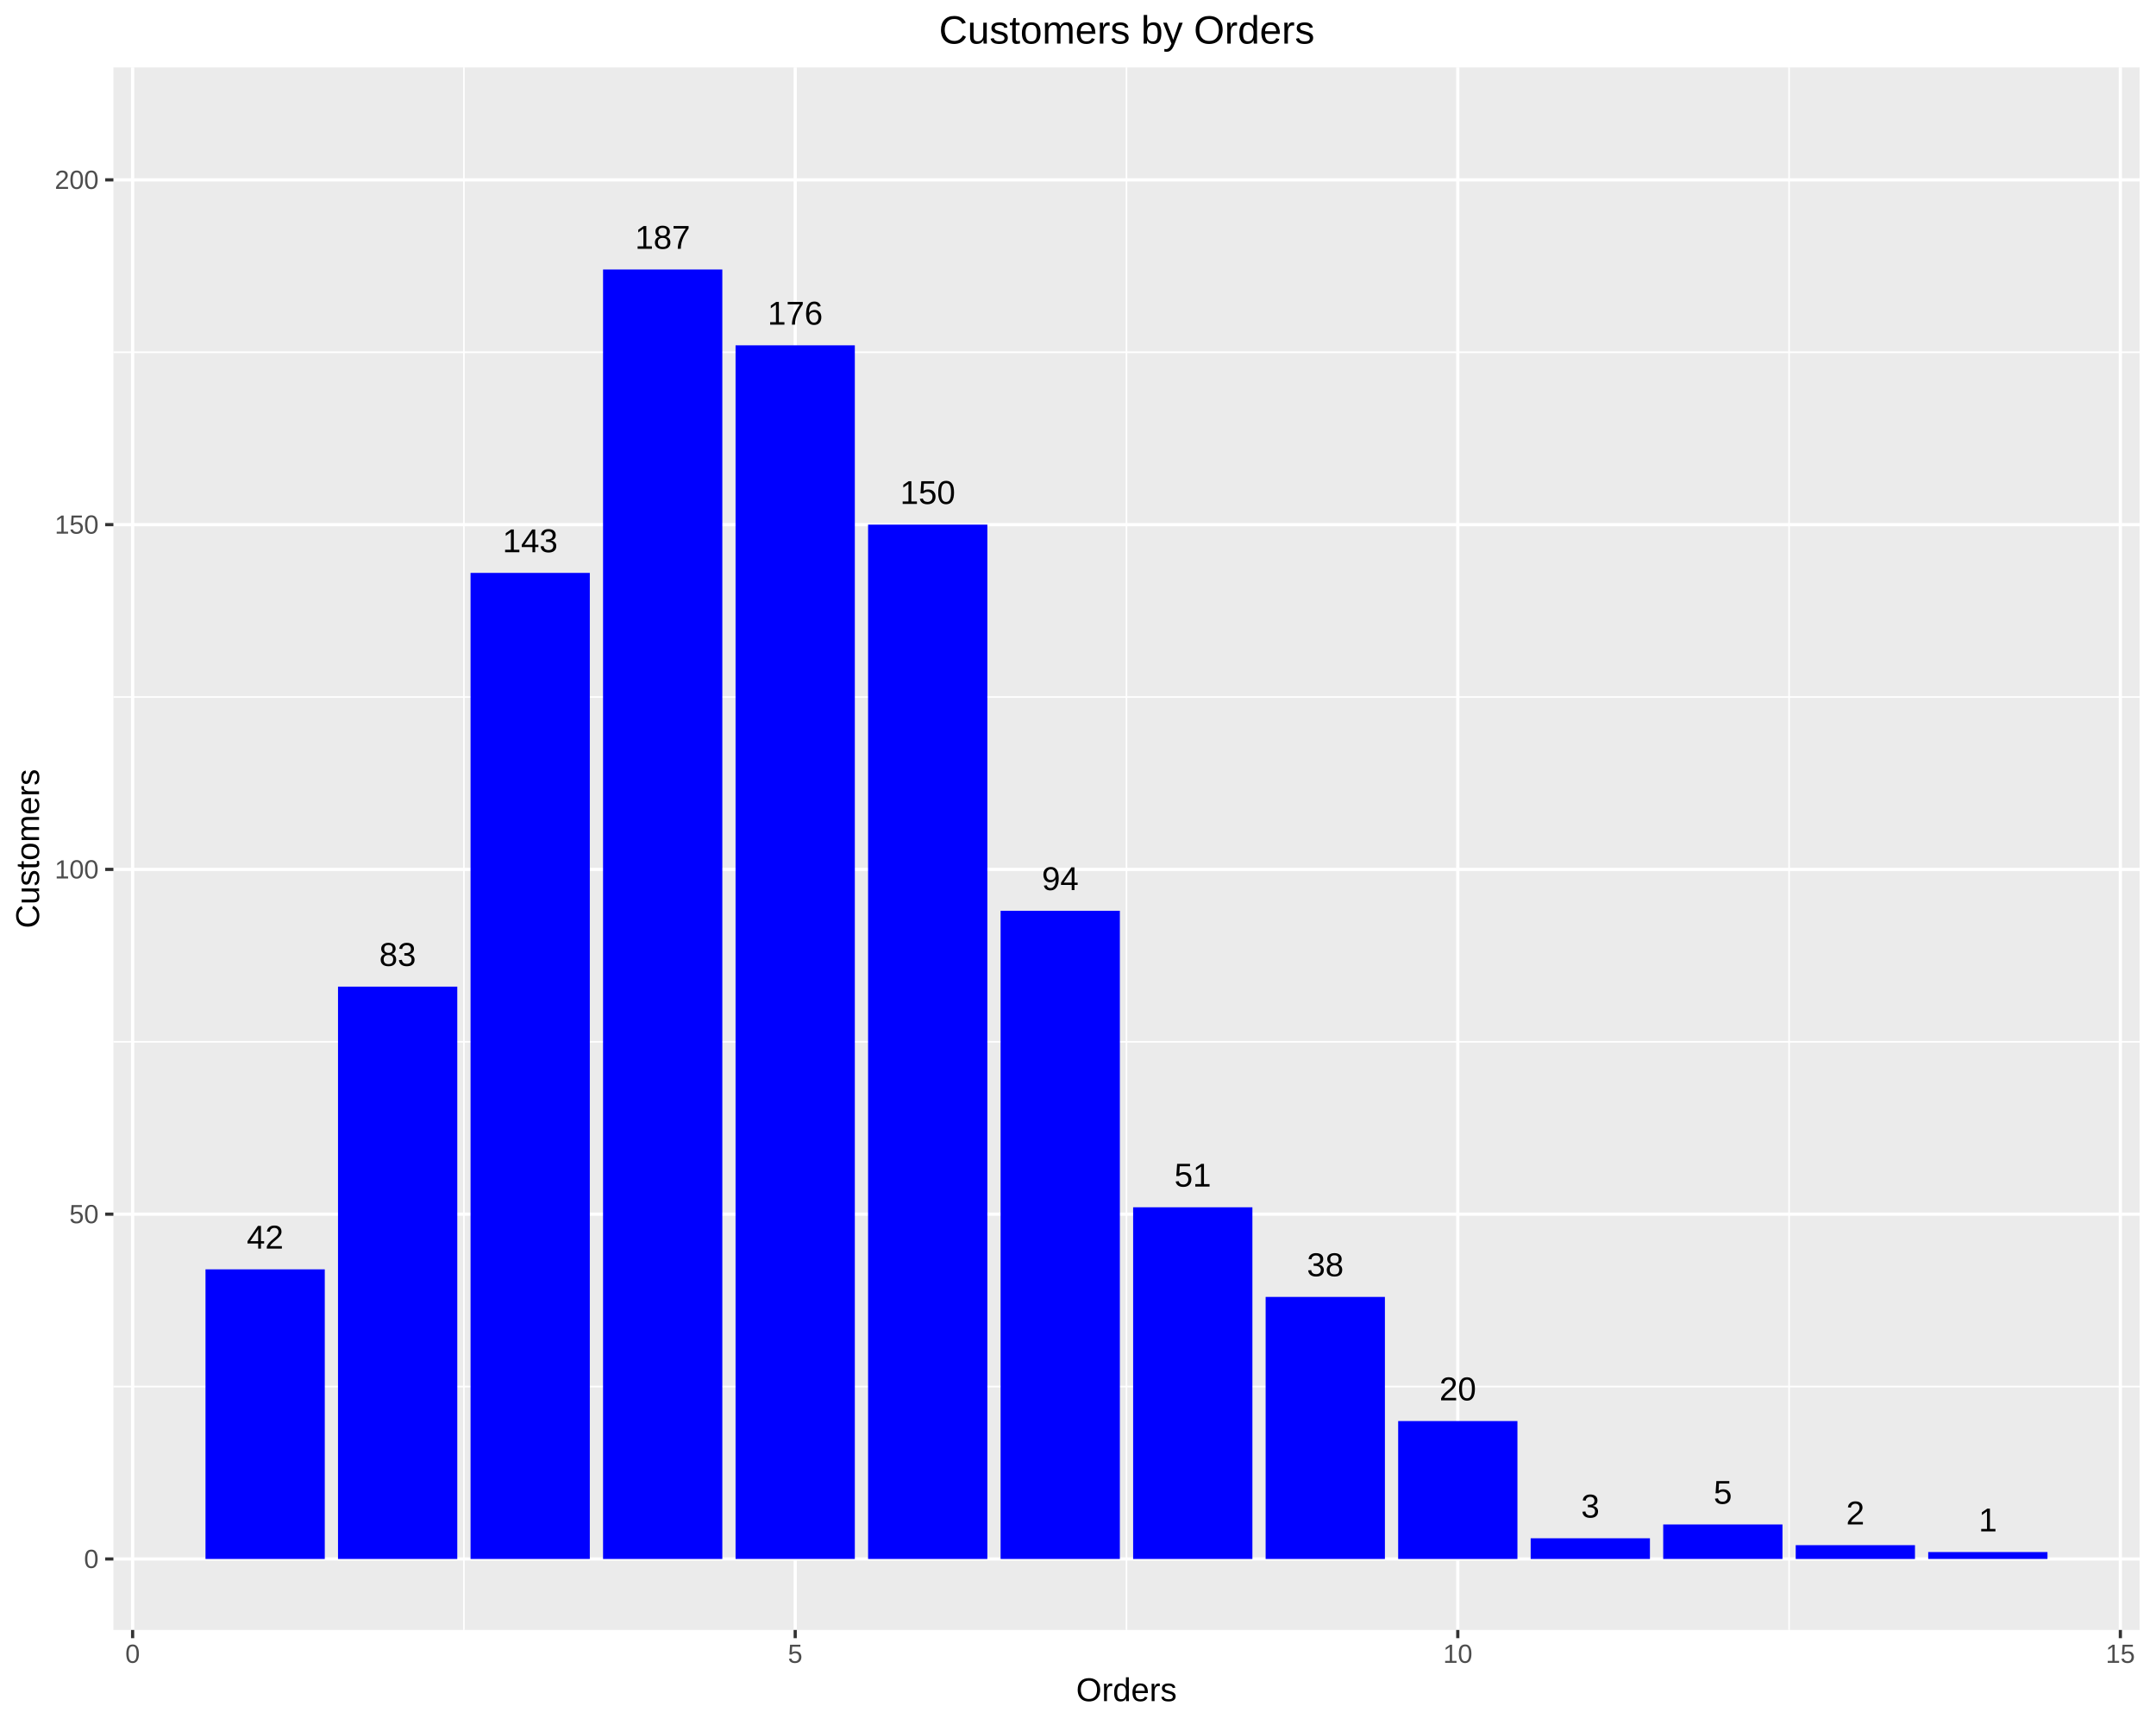
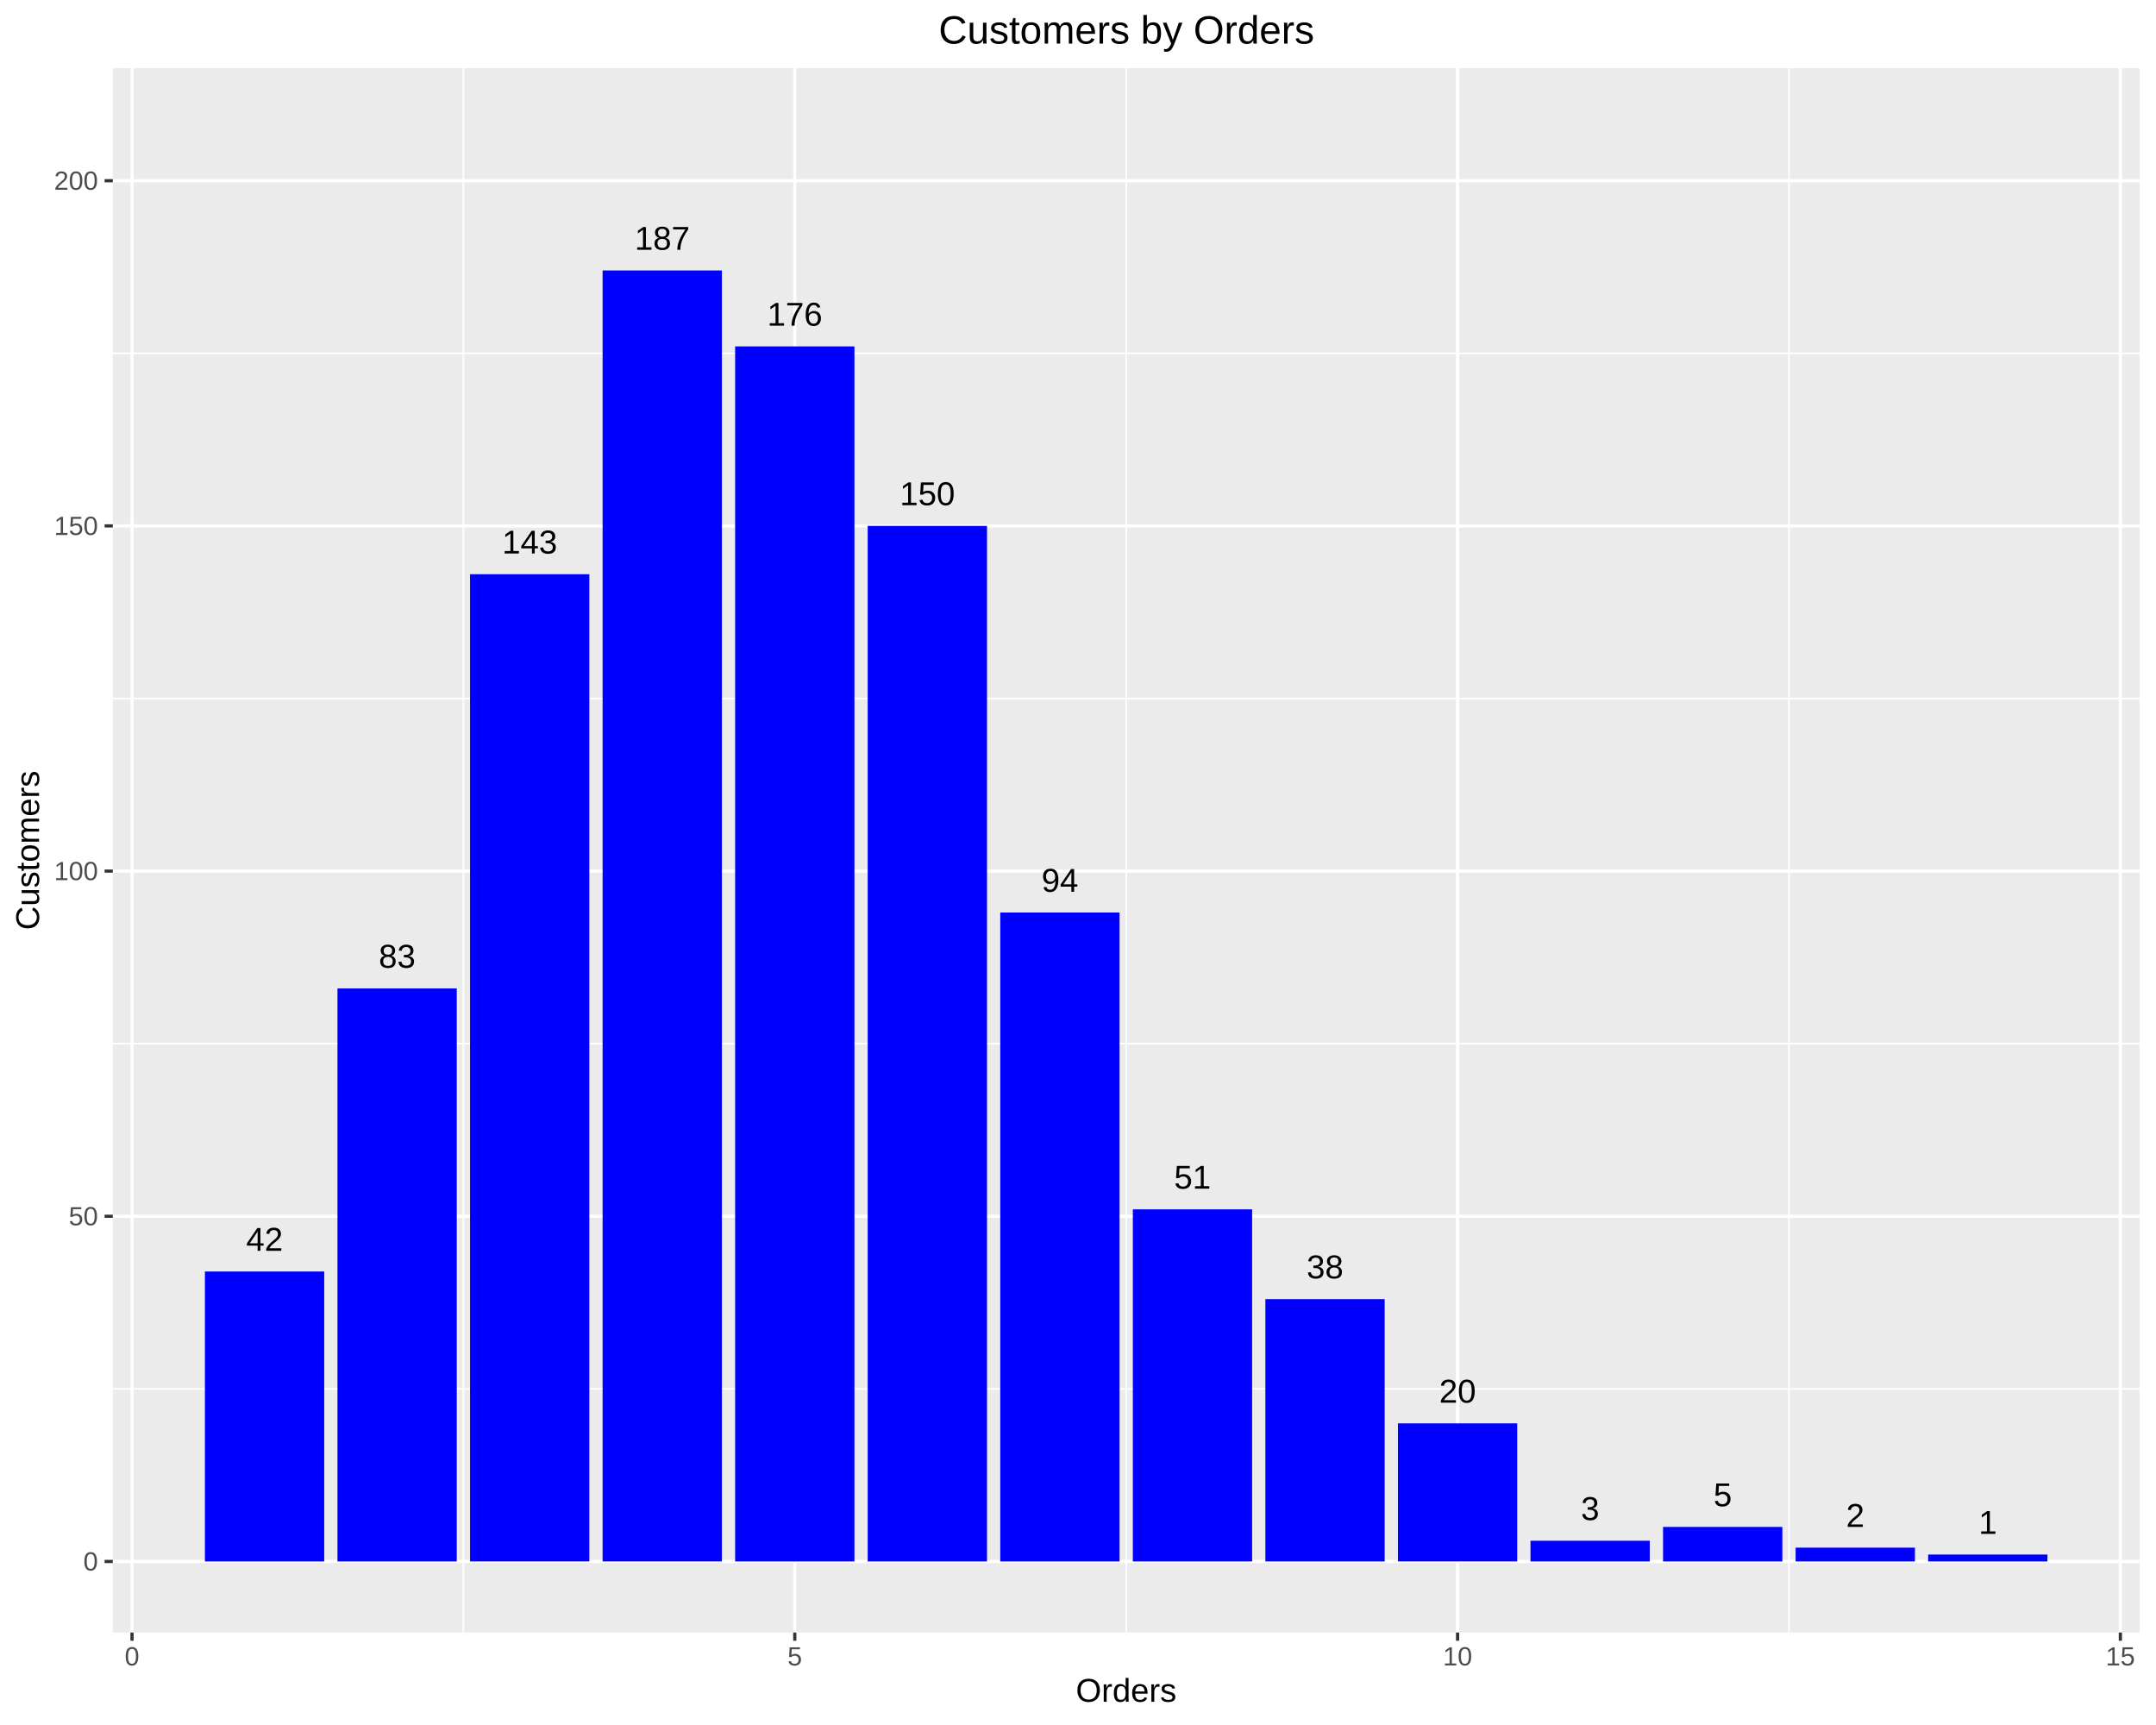
<svg xmlns="http://www.w3.org/2000/svg" viewBox="0 0 720.00 576.00">
  <defs>
    <style type="text/css">
    line, polyline, polygon, path, rect, circle {
      fill: none;
      stroke: #000000;
      stroke-linecap: round;
      stroke-linejoin: round;
      stroke-miterlimit: 10.00;
    }
  </style>
  </defs>
  <rect width="100%" height="100%" style="stroke: none; fill: #FFFFFF;" />
  <rect x="0.00" y="0.00" width="720.00" height="576.00" style="stroke-width: 1.07; stroke: #FFFFFF; fill: #FFFFFF;" />
  <defs>
-     <clipPath id="cpMzcuODd8NzE0LjUyfDU0NC4yN3wyMi41Mg==">
-       <rect x="37.87" y="22.52" width="676.65" height="521.75" />
+     <clipPath id="cpMzcuNjd8NzE0LjUyfDU0NS4xM3wyMi43Nw==">
+       <rect x="37.67" y="22.77" width="676.85" height="522.36" />
    </clipPath>
  </defs>
-   <rect x="37.87" y="22.52" width="676.65" height="521.75" style="stroke-width: 1.07; stroke: none; fill: #EBEBEB;" clip-path="url(#cpMzcuODd8NzE0LjUyfDU0NC4yN3wyMi41Mg==)" />
-   <polyline points="37.87,462.99 714.52,462.99 " style="stroke-width: 0.53; stroke: #FFFFFF; stroke-linecap: butt;" clip-path="url(#cpMzcuODd8NzE0LjUyfDU0NC4yN3wyMi41Mg==)" />
-   <polyline points="37.87,347.87 714.52,347.87 " style="stroke-width: 0.53; stroke: #FFFFFF; stroke-linecap: butt;" clip-path="url(#cpMzcuODd8NzE0LjUyfDU0NC4yN3wyMi41Mg==)" />
-   <polyline points="37.87,232.74 714.52,232.74 " style="stroke-width: 0.53; stroke: #FFFFFF; stroke-linecap: butt;" clip-path="url(#cpMzcuODd8NzE0LjUyfDU0NC4yN3wyMi41Mg==)" />
-   <polyline points="37.87,117.62 714.52,117.62 " style="stroke-width: 0.53; stroke: #FFFFFF; stroke-linecap: butt;" clip-path="url(#cpMzcuODd8NzE0LjUyfDU0NC4yN3wyMi41Mg==)" />
-   <polyline points="154.92,544.27 154.92,22.52 " style="stroke-width: 0.53; stroke: #FFFFFF; stroke-linecap: butt;" clip-path="url(#cpMzcuODd8NzE0LjUyfDU0NC4yN3wyMi41Mg==)" />
-   <polyline points="376.19,544.27 376.19,22.52 " style="stroke-width: 0.53; stroke: #FFFFFF; stroke-linecap: butt;" clip-path="url(#cpMzcuODd8NzE0LjUyfDU0NC4yN3wyMi41Mg==)" />
-   <polyline points="597.47,544.27 597.47,22.52 " style="stroke-width: 0.53; stroke: #FFFFFF; stroke-linecap: butt;" clip-path="url(#cpMzcuODd8NzE0LjUyfDU0NC4yN3wyMi41Mg==)" />
-   <polyline points="37.87,520.56 714.52,520.56 " style="stroke-width: 1.07; stroke: #FFFFFF; stroke-linecap: butt;" clip-path="url(#cpMzcuODd8NzE0LjUyfDU0NC4yN3wyMi41Mg==)" />
-   <polyline points="37.87,405.43 714.52,405.43 " style="stroke-width: 1.07; stroke: #FFFFFF; stroke-linecap: butt;" clip-path="url(#cpMzcuODd8NzE0LjUyfDU0NC4yN3wyMi41Mg==)" />
-   <polyline points="37.87,290.30 714.52,290.30 " style="stroke-width: 1.07; stroke: #FFFFFF; stroke-linecap: butt;" clip-path="url(#cpMzcuODd8NzE0LjUyfDU0NC4yN3wyMi41Mg==)" />
-   <polyline points="37.87,175.18 714.52,175.18 " style="stroke-width: 1.07; stroke: #FFFFFF; stroke-linecap: butt;" clip-path="url(#cpMzcuODd8NzE0LjUyfDU0NC4yN3wyMi41Mg==)" />
-   <polyline points="37.87,60.05 714.52,60.05 " style="stroke-width: 1.07; stroke: #FFFFFF; stroke-linecap: butt;" clip-path="url(#cpMzcuODd8NzE0LjUyfDU0NC4yN3wyMi41Mg==)" />
-   <polyline points="44.29,544.27 44.29,22.52 " style="stroke-width: 1.07; stroke: #FFFFFF; stroke-linecap: butt;" clip-path="url(#cpMzcuODd8NzE0LjUyfDU0NC4yN3wyMi41Mg==)" />
-   <polyline points="265.56,544.27 265.56,22.52 " style="stroke-width: 1.07; stroke: #FFFFFF; stroke-linecap: butt;" clip-path="url(#cpMzcuODd8NzE0LjUyfDU0NC4yN3wyMi41Mg==)" />
-   <polyline points="486.83,544.27 486.83,22.52 " style="stroke-width: 1.07; stroke: #FFFFFF; stroke-linecap: butt;" clip-path="url(#cpMzcuODd8NzE0LjUyfDU0NC4yN3wyMi41Mg==)" />
-   <polyline points="708.10,544.27 708.10,22.52 " style="stroke-width: 1.07; stroke: #FFFFFF; stroke-linecap: butt;" clip-path="url(#cpMzcuODd8NzE0LjUyfDU0NC4yN3wyMi41Mg==)" />
-   <rect x="68.63" y="423.85" width="39.83" height="96.71" style="stroke-width: 1.07; stroke: none; stroke-linecap: butt; fill: #0000FF;" clip-path="url(#cpMzcuODd8NzE0LjUyfDU0NC4yN3wyMi41Mg==)" />
-   <rect x="112.88" y="329.45" width="39.83" height="191.11" style="stroke-width: 1.07; stroke: none; stroke-linecap: butt; fill: #0000FF;" clip-path="url(#cpMzcuODd8NzE0LjUyfDU0NC4yN3wyMi41Mg==)" />
-   <rect x="157.14" y="191.30" width="39.83" height="329.26" style="stroke-width: 1.07; stroke: none; stroke-linecap: butt; fill: #0000FF;" clip-path="url(#cpMzcuODd8NzE0LjUyfDU0NC4yN3wyMi41Mg==)" />
-   <rect x="201.39" y="89.99" width="39.83" height="430.57" style="stroke-width: 1.07; stroke: none; stroke-linecap: butt; fill: #0000FF;" clip-path="url(#cpMzcuODd8NzE0LjUyfDU0NC4yN3wyMi41Mg==)" />
-   <rect x="245.64" y="115.31" width="39.83" height="405.24" style="stroke-width: 1.07; stroke: none; stroke-linecap: butt; fill: #0000FF;" clip-path="url(#cpMzcuODd8NzE0LjUyfDU0NC4yN3wyMi41Mg==)" />
-   <rect x="289.90" y="175.18" width="39.83" height="345.38" style="stroke-width: 1.07; stroke: none; stroke-linecap: butt; fill: #0000FF;" clip-path="url(#cpMzcuODd8NzE0LjUyfDU0NC4yN3wyMi41Mg==)" />
-   <rect x="334.15" y="304.12" width="39.83" height="216.44" style="stroke-width: 1.07; stroke: none; stroke-linecap: butt; fill: #0000FF;" clip-path="url(#cpMzcuODd8NzE0LjUyfDU0NC4yN3wyMi41Mg==)" />
-   <rect x="378.41" y="403.13" width="39.83" height="117.43" style="stroke-width: 1.07; stroke: none; stroke-linecap: butt; fill: #0000FF;" clip-path="url(#cpMzcuODd8NzE0LjUyfDU0NC4yN3wyMi41Mg==)" />
-   <rect x="422.66" y="433.06" width="39.83" height="87.50" style="stroke-width: 1.07; stroke: none; stroke-linecap: butt; fill: #0000FF;" clip-path="url(#cpMzcuODd8NzE0LjUyfDU0NC4yN3wyMi41Mg==)" />
-   <rect x="466.92" y="474.51" width="39.83" height="46.05" style="stroke-width: 1.07; stroke: none; stroke-linecap: butt; fill: #0000FF;" clip-path="url(#cpMzcuODd8NzE0LjUyfDU0NC4yN3wyMi41Mg==)" />
-   <rect x="511.17" y="513.65" width="39.83" height="6.91" style="stroke-width: 1.07; stroke: none; stroke-linecap: butt; fill: #0000FF;" clip-path="url(#cpMzcuODd8NzE0LjUyfDU0NC4yN3wyMi41Mg==)" />
-   <rect x="555.43" y="509.04" width="39.83" height="11.51" style="stroke-width: 1.07; stroke: none; stroke-linecap: butt; fill: #0000FF;" clip-path="url(#cpMzcuODd8NzE0LjUyfDU0NC4yN3wyMi41Mg==)" />
-   <rect x="599.68" y="515.95" width="39.83" height="4.61" style="stroke-width: 1.07; stroke: none; stroke-linecap: butt; fill: #0000FF;" clip-path="url(#cpMzcuODd8NzE0LjUyfDU0NC4yN3wyMi41Mg==)" />
-   <rect x="643.93" y="518.25" width="39.83" height="2.30" style="stroke-width: 1.07; stroke: none; stroke-linecap: butt; fill: #0000FF;" clip-path="url(#cpMzcuODd8NzE0LjUyfDU0NC4yN3wyMi41Mg==)" />
-   <g clip-path="url(#cpMzcuODd8NzE0LjUyfDU0NC4yN3wyMi41Mg==)">
-     <text x="82.40" y="416.94" style="font-size: 11.04px; font-family: Liberation Sans;" textLength="12.28px" lengthAdjust="spacingAndGlyphs">42</text>
+   <rect x="37.67" y="22.77" width="676.85" height="522.36" style="stroke-width: 1.07; stroke: none; fill: #EBEBEB;" clip-path="url(#cpMzcuNjd8NzE0LjUyfDU0NS4xM3wyMi43Nw==)" />
+   <polyline points="37.67,463.76 714.52,463.76 " style="stroke-width: 0.53; stroke: #FFFFFF; stroke-linecap: butt;" clip-path="url(#cpMzcuNjd8NzE0LjUyfDU0NS4xM3wyMi43Nw==)" />
+   <polyline points="37.67,348.50 714.52,348.50 " style="stroke-width: 0.53; stroke: #FFFFFF; stroke-linecap: butt;" clip-path="url(#cpMzcuNjd8NzE0LjUyfDU0NS4xM3wyMi43Nw==)" />
+   <polyline points="37.67,233.24 714.52,233.24 " style="stroke-width: 0.53; stroke: #FFFFFF; stroke-linecap: butt;" clip-path="url(#cpMzcuNjd8NzE0LjUyfDU0NS4xM3wyMi43Nw==)" />
+   <polyline points="37.67,117.98 714.52,117.98 " style="stroke-width: 0.53; stroke: #FFFFFF; stroke-linecap: butt;" clip-path="url(#cpMzcuNjd8NzE0LjUyfDU0NS4xM3wyMi43Nw==)" />
+   <polyline points="154.75,545.13 154.75,22.77 " style="stroke-width: 0.53; stroke: #FFFFFF; stroke-linecap: butt;" clip-path="url(#cpMzcuNjd8NzE0LjUyfDU0NS4xM3wyMi43Nw==)" />
+   <polyline points="376.09,545.13 376.09,22.77 " style="stroke-width: 0.53; stroke: #FFFFFF; stroke-linecap: butt;" clip-path="url(#cpMzcuNjd8NzE0LjUyfDU0NS4xM3wyMi43Nw==)" />
+   <polyline points="597.43,545.13 597.43,22.77 " style="stroke-width: 0.53; stroke: #FFFFFF; stroke-linecap: butt;" clip-path="url(#cpMzcuNjd8NzE0LjUyfDU0NS4xM3wyMi43Nw==)" />
+   <polyline points="37.67,521.39 714.52,521.39 " style="stroke-width: 1.07; stroke: #FFFFFF; stroke-linecap: butt;" clip-path="url(#cpMzcuNjd8NzE0LjUyfDU0NS4xM3wyMi43Nw==)" />
+   <polyline points="37.67,406.13 714.52,406.13 " style="stroke-width: 1.07; stroke: #FFFFFF; stroke-linecap: butt;" clip-path="url(#cpMzcuNjd8NzE0LjUyfDU0NS4xM3wyMi43Nw==)" />
+   <polyline points="37.67,290.87 714.52,290.87 " style="stroke-width: 1.07; stroke: #FFFFFF; stroke-linecap: butt;" clip-path="url(#cpMzcuNjd8NzE0LjUyfDU0NS4xM3wyMi43Nw==)" />
+   <polyline points="37.67,175.61 714.52,175.61 " style="stroke-width: 1.07; stroke: #FFFFFF; stroke-linecap: butt;" clip-path="url(#cpMzcuNjd8NzE0LjUyfDU0NS4xM3wyMi43Nw==)" />
+   <polyline points="37.67,60.35 714.52,60.35 " style="stroke-width: 1.07; stroke: #FFFFFF; stroke-linecap: butt;" clip-path="url(#cpMzcuNjd8NzE0LjUyfDU0NS4xM3wyMi43Nw==)" />
+   <polyline points="44.09,545.13 44.09,22.77 " style="stroke-width: 1.07; stroke: #FFFFFF; stroke-linecap: butt;" clip-path="url(#cpMzcuNjd8NzE0LjUyfDU0NS4xM3wyMi43Nw==)" />
+   <polyline points="265.42,545.13 265.42,22.77 " style="stroke-width: 1.07; stroke: #FFFFFF; stroke-linecap: butt;" clip-path="url(#cpMzcuNjd8NzE0LjUyfDU0NS4xM3wyMi43Nw==)" />
+   <polyline points="486.76,545.13 486.76,22.77 " style="stroke-width: 1.07; stroke: #FFFFFF; stroke-linecap: butt;" clip-path="url(#cpMzcuNjd8NzE0LjUyfDU0NS4xM3wyMi43Nw==)" />
+   <polyline points="708.10,545.13 708.10,22.77 " style="stroke-width: 1.07; stroke: #FFFFFF; stroke-linecap: butt;" clip-path="url(#cpMzcuNjd8NzE0LjUyfDU0NS4xM3wyMi43Nw==)" />
+   <rect x="68.43" y="424.57" width="39.84" height="96.82" style="stroke-width: 1.07; stroke: none; stroke-linecap: square; stroke-linejoin: miter; fill: #0000FF;" clip-path="url(#cpMzcuNjd8NzE0LjUyfDU0NS4xM3wyMi43Nw==)" />
+   <rect x="112.70" y="330.06" width="39.84" height="191.33" style="stroke-width: 1.07; stroke: none; stroke-linecap: square; stroke-linejoin: miter; fill: #0000FF;" clip-path="url(#cpMzcuNjd8NzE0LjUyfDU0NS4xM3wyMi43Nw==)" />
+   <rect x="156.97" y="191.74" width="39.84" height="329.64" style="stroke-width: 1.07; stroke: none; stroke-linecap: square; stroke-linejoin: miter; fill: #0000FF;" clip-path="url(#cpMzcuNjd8NzE0LjUyfDU0NS4xM3wyMi43Nw==)" />
+   <rect x="201.24" y="90.31" width="39.84" height="431.07" style="stroke-width: 1.07; stroke: none; stroke-linecap: square; stroke-linejoin: miter; fill: #0000FF;" clip-path="url(#cpMzcuNjd8NzE0LjUyfDU0NS4xM3wyMi43Nw==)" />
+   <rect x="245.50" y="115.67" width="39.84" height="405.72" style="stroke-width: 1.07; stroke: none; stroke-linecap: square; stroke-linejoin: miter; fill: #0000FF;" clip-path="url(#cpMzcuNjd8NzE0LjUyfDU0NS4xM3wyMi43Nw==)" />
+   <rect x="289.77" y="175.61" width="39.84" height="345.78" style="stroke-width: 1.07; stroke: none; stroke-linecap: square; stroke-linejoin: miter; fill: #0000FF;" clip-path="url(#cpMzcuNjd8NzE0LjUyfDU0NS4xM3wyMi43Nw==)" />
+   <rect x="334.04" y="304.70" width="39.84" height="216.69" style="stroke-width: 1.07; stroke: none; stroke-linecap: square; stroke-linejoin: miter; fill: #0000FF;" clip-path="url(#cpMzcuNjd8NzE0LjUyfDU0NS4xM3wyMi43Nw==)" />
+   <rect x="378.31" y="403.82" width="39.84" height="117.57" style="stroke-width: 1.07; stroke: none; stroke-linecap: square; stroke-linejoin: miter; fill: #0000FF;" clip-path="url(#cpMzcuNjd8NzE0LjUyfDU0NS4xM3wyMi43Nw==)" />
+   <rect x="422.57" y="433.79" width="39.84" height="87.60" style="stroke-width: 1.07; stroke: none; stroke-linecap: square; stroke-linejoin: miter; fill: #0000FF;" clip-path="url(#cpMzcuNjd8NzE0LjUyfDU0NS4xM3wyMi43Nw==)" />
+   <rect x="466.84" y="475.28" width="39.84" height="46.10" style="stroke-width: 1.07; stroke: none; stroke-linecap: square; stroke-linejoin: miter; fill: #0000FF;" clip-path="url(#cpMzcuNjd8NzE0LjUyfDU0NS4xM3wyMi43Nw==)" />
+   <rect x="511.11" y="514.47" width="39.84" height="6.92" style="stroke-width: 1.07; stroke: none; stroke-linecap: square; stroke-linejoin: miter; fill: #0000FF;" clip-path="url(#cpMzcuNjd8NzE0LjUyfDU0NS4xM3wyMi43Nw==)" />
+   <rect x="555.38" y="509.86" width="39.84" height="11.53" style="stroke-width: 1.07; stroke: none; stroke-linecap: square; stroke-linejoin: miter; fill: #0000FF;" clip-path="url(#cpMzcuNjd8NzE0LjUyfDU0NS4xM3wyMi43Nw==)" />
+   <rect x="599.65" y="516.78" width="39.84" height="4.61" style="stroke-width: 1.07; stroke: none; stroke-linecap: square; stroke-linejoin: miter; fill: #0000FF;" clip-path="url(#cpMzcuNjd8NzE0LjUyfDU0NS4xM3wyMi43Nw==)" />
+   <rect x="643.91" y="519.08" width="39.84" height="2.31" style="stroke-width: 1.07; stroke: none; stroke-linecap: square; stroke-linejoin: miter; fill: #0000FF;" clip-path="url(#cpMzcuNjd8NzE0LjUyfDU0NS4xM3wyMi43Nw==)" />
+   <g clip-path="url(#cpMzcuNjd8NzE0LjUyfDU0NS4xM3wyMi43Nw==)">
+     <text x="82.21" y="417.65" style="font-size: 11.04px; font-family: Liberation Sans;" textLength="12.28px" lengthAdjust="spacingAndGlyphs">42</text>
  </g>
-   <g clip-path="url(#cpMzcuODd8NzE0LjUyfDU0NC4yN3wyMi41Mg==)">
-     <text x="126.65" y="322.54" style="font-size: 11.04px; font-family: Liberation Sans;" textLength="12.28px" lengthAdjust="spacingAndGlyphs">83</text>
+   <g clip-path="url(#cpMzcuNjd8NzE0LjUyfDU0NS4xM3wyMi43Nw==)">
+     <text x="126.48" y="323.14" style="font-size: 11.04px; font-family: Liberation Sans;" textLength="12.28px" lengthAdjust="spacingAndGlyphs">83</text>
  </g>
-   <g clip-path="url(#cpMzcuODd8NzE0LjUyfDU0NC4yN3wyMi41Mg==)">
-     <text x="167.84" y="184.39" style="font-size: 11.04px; font-family: Liberation Sans;" textLength="18.42px" lengthAdjust="spacingAndGlyphs">143</text>
+   <g clip-path="url(#cpMzcuNjd8NzE0LjUyfDU0NS4xM3wyMi43Nw==)">
+     <text x="167.68" y="184.83" style="font-size: 11.04px; font-family: Liberation Sans;" textLength="18.42px" lengthAdjust="spacingAndGlyphs">143</text>
  </g>
-   <g clip-path="url(#cpMzcuODd8NzE0LjUyfDU0NC4yN3wyMi41Mg==)">
-     <text x="212.09" y="83.08" style="font-size: 11.04px; font-family: Liberation Sans;" textLength="18.42px" lengthAdjust="spacingAndGlyphs">187</text>
+   <g clip-path="url(#cpMzcuNjd8NzE0LjUyfDU0NS4xM3wyMi43Nw==)">
+     <text x="211.95" y="83.40" style="font-size: 11.04px; font-family: Liberation Sans;" textLength="18.42px" lengthAdjust="spacingAndGlyphs">187</text>
  </g>
-   <g clip-path="url(#cpMzcuODd8NzE0LjUyfDU0NC4yN3wyMi41Mg==)">
-     <text x="256.35" y="108.41" style="font-size: 11.04px; font-family: Liberation Sans;" textLength="18.42px" lengthAdjust="spacingAndGlyphs">176</text>
+   <g clip-path="url(#cpMzcuNjd8NzE0LjUyfDU0NS4xM3wyMi43Nw==)">
+     <text x="256.21" y="108.76" style="font-size: 11.04px; font-family: Liberation Sans;" textLength="18.42px" lengthAdjust="spacingAndGlyphs">176</text>
  </g>
-   <g clip-path="url(#cpMzcuODd8NzE0LjUyfDU0NC4yN3wyMi41Mg==)">
-     <text x="300.60" y="168.27" style="font-size: 11.04px; font-family: Liberation Sans;" textLength="18.42px" lengthAdjust="spacingAndGlyphs">150</text>
+   <g clip-path="url(#cpMzcuNjd8NzE0LjUyfDU0NS4xM3wyMi43Nw==)">
+     <text x="300.48" y="168.69" style="font-size: 11.04px; font-family: Liberation Sans;" textLength="18.42px" lengthAdjust="spacingAndGlyphs">150</text>
  </g>
-   <g clip-path="url(#cpMzcuODd8NzE0LjUyfDU0NC4yN3wyMi41Mg==)">
-     <text x="347.93" y="297.21" style="font-size: 11.04px; font-family: Liberation Sans;" textLength="12.28px" lengthAdjust="spacingAndGlyphs">94</text>
+   <g clip-path="url(#cpMzcuNjd8NzE0LjUyfDU0NS4xM3wyMi43Nw==)">
+     <text x="347.82" y="297.78" style="font-size: 11.04px; font-family: Liberation Sans;" textLength="12.28px" lengthAdjust="spacingAndGlyphs">94</text>
  </g>
-   <g clip-path="url(#cpMzcuODd8NzE0LjUyfDU0NC4yN3wyMi41Mg==)">
-     <text x="392.18" y="396.22" style="font-size: 11.04px; font-family: Liberation Sans;" textLength="12.28px" lengthAdjust="spacingAndGlyphs">51</text>
+   <g clip-path="url(#cpMzcuNjd8NzE0LjUyfDU0NS4xM3wyMi43Nw==)">
+     <text x="392.09" y="396.91" style="font-size: 11.04px; font-family: Liberation Sans;" textLength="12.28px" lengthAdjust="spacingAndGlyphs">51</text>
  </g>
-   <g clip-path="url(#cpMzcuODd8NzE0LjUyfDU0NC4yN3wyMi41Mg==)">
-     <text x="436.44" y="426.15" style="font-size: 11.04px; font-family: Liberation Sans;" textLength="12.28px" lengthAdjust="spacingAndGlyphs">38</text>
+   <g clip-path="url(#cpMzcuNjd8NzE0LjUyfDU0NS4xM3wyMi43Nw==)">
+     <text x="436.35" y="426.87" style="font-size: 11.04px; font-family: Liberation Sans;" textLength="12.28px" lengthAdjust="spacingAndGlyphs">38</text>
  </g>
-   <g clip-path="url(#cpMzcuODd8NzE0LjUyfDU0NC4yN3wyMi41Mg==)">
-     <text x="480.69" y="467.60" style="font-size: 11.04px; font-family: Liberation Sans;" textLength="12.28px" lengthAdjust="spacingAndGlyphs">20</text>
+   <g clip-path="url(#cpMzcuNjd8NzE0LjUyfDU0NS4xM3wyMi43Nw==)">
+     <text x="480.62" y="468.37" style="font-size: 11.04px; font-family: Liberation Sans;" textLength="12.28px" lengthAdjust="spacingAndGlyphs">20</text>
  </g>
-   <g clip-path="url(#cpMzcuODd8NzE0LjUyfDU0NC4yN3wyMi41Mg==)">
-     <text x="528.02" y="506.74" style="font-size: 11.04px; font-family: Liberation Sans;" textLength="6.14px" lengthAdjust="spacingAndGlyphs">3</text>
+   <g clip-path="url(#cpMzcuNjd8NzE0LjUyfDU0NS4xM3wyMi43Nw==)">
+     <text x="527.96" y="507.56" style="font-size: 11.04px; font-family: Liberation Sans;" textLength="6.14px" lengthAdjust="spacingAndGlyphs">3</text>
  </g>
-   <g clip-path="url(#cpMzcuODd8NzE0LjUyfDU0NC4yN3wyMi41Mg==)">
-     <text x="572.27" y="502.14" style="font-size: 11.04px; font-family: Liberation Sans;" textLength="6.14px" lengthAdjust="spacingAndGlyphs">5</text>
+   <g clip-path="url(#cpMzcuNjd8NzE0LjUyfDU0NS4xM3wyMi43Nw==)">
+     <text x="572.23" y="502.95" style="font-size: 11.04px; font-family: Liberation Sans;" textLength="6.14px" lengthAdjust="spacingAndGlyphs">5</text>
  </g>
-   <g clip-path="url(#cpMzcuODd8NzE0LjUyfDU0NC4yN3wyMi41Mg==)">
-     <text x="616.52" y="509.04" style="font-size: 11.04px; font-family: Liberation Sans;" textLength="6.14px" lengthAdjust="spacingAndGlyphs">2</text>
+   <g clip-path="url(#cpMzcuNjd8NzE0LjUyfDU0NS4xM3wyMi43Nw==)">
+     <text x="616.50" y="509.86" style="font-size: 11.04px; font-family: Liberation Sans;" textLength="6.14px" lengthAdjust="spacingAndGlyphs">2</text>
  </g>
-   <g clip-path="url(#cpMzcuODd8NzE0LjUyfDU0NC4yN3wyMi41Mg==)">
-     <text x="660.78" y="511.35" style="font-size: 11.04px; font-family: Liberation Sans;" textLength="6.14px" lengthAdjust="spacingAndGlyphs">1</text>
+   <g clip-path="url(#cpMzcuNjd8NzE0LjUyfDU0NS4xM3wyMi43Nw==)">
+     <text x="660.76" y="512.17" style="font-size: 11.04px; font-family: Liberation Sans;" textLength="6.14px" lengthAdjust="spacingAndGlyphs">1</text>
  </g>
  <defs>
    <clipPath id="cpMC4wMHw3MjAuMDB8NTc2LjAwfDAuMDA=">
      <rect x="0.00" y="0.00" width="720.00" height="576.00" />
    </clipPath>
  </defs>
  <g clip-path="url(#cpMC4wMHw3MjAuMDB8NTc2LjAwfDAuMDA=)">
-     <text x="28.05" y="523.58" style="font-size: 8.80px; fill: #4D4D4D; font-family: Liberation Sans;" textLength="4.89px" lengthAdjust="spacingAndGlyphs">0</text>
+     <text x="27.84" y="524.41" style="font-size: 8.80px; fill: #4D4D4D; font-family: Liberation Sans;" textLength="4.89px" lengthAdjust="spacingAndGlyphs">0</text>
  </g>
  <g clip-path="url(#cpMC4wMHw3MjAuMDB8NTc2LjAwfDAuMDA=)">
-     <text x="23.16" y="408.45" style="font-size: 8.80px; fill: #4D4D4D; font-family: Liberation Sans;" textLength="9.78px" lengthAdjust="spacingAndGlyphs">50</text>
+     <text x="22.95" y="409.15" style="font-size: 8.80px; fill: #4D4D4D; font-family: Liberation Sans;" textLength="9.78px" lengthAdjust="spacingAndGlyphs">50</text>
  </g>
  <g clip-path="url(#cpMC4wMHw3MjAuMDB8NTc2LjAwfDAuMDA=)">
-     <text x="18.27" y="293.33" style="font-size: 8.80px; fill: #4D4D4D; font-family: Liberation Sans;" textLength="14.67px" lengthAdjust="spacingAndGlyphs">100</text>
+     <text x="18.06" y="293.89" style="font-size: 8.80px; fill: #4D4D4D; font-family: Liberation Sans;" textLength="14.67px" lengthAdjust="spacingAndGlyphs">100</text>
  </g>
  <g clip-path="url(#cpMC4wMHw3MjAuMDB8NTc2LjAwfDAuMDA=)">
-     <text x="18.27" y="178.20" style="font-size: 8.80px; fill: #4D4D4D; font-family: Liberation Sans;" textLength="14.67px" lengthAdjust="spacingAndGlyphs">150</text>
+     <text x="18.06" y="178.63" style="font-size: 8.80px; fill: #4D4D4D; font-family: Liberation Sans;" textLength="14.67px" lengthAdjust="spacingAndGlyphs">150</text>
  </g>
  <g clip-path="url(#cpMC4wMHw3MjAuMDB8NTc2LjAwfDAuMDA=)">
-     <text x="18.27" y="63.08" style="font-size: 8.80px; fill: #4D4D4D; font-family: Liberation Sans;" textLength="14.67px" lengthAdjust="spacingAndGlyphs">200</text>
+     <text x="18.06" y="63.37" style="font-size: 8.80px; fill: #4D4D4D; font-family: Liberation Sans;" textLength="14.67px" lengthAdjust="spacingAndGlyphs">200</text>
  </g>
-   <polyline points="35.13,520.56 37.87,520.56 " style="stroke-width: 1.07; stroke: #333333; stroke-linecap: butt;" clip-path="url(#cpMC4wMHw3MjAuMDB8NTc2LjAwfDAuMDA=)" />
-   <polyline points="35.13,405.43 37.87,405.43 " style="stroke-width: 1.07; stroke: #333333; stroke-linecap: butt;" clip-path="url(#cpMC4wMHw3MjAuMDB8NTc2LjAwfDAuMDA=)" />
-   <polyline points="35.13,290.30 37.87,290.30 " style="stroke-width: 1.07; stroke: #333333; stroke-linecap: butt;" clip-path="url(#cpMC4wMHw3MjAuMDB8NTc2LjAwfDAuMDA=)" />
-   <polyline points="35.13,175.18 37.87,175.18 " style="stroke-width: 1.07; stroke: #333333; stroke-linecap: butt;" clip-path="url(#cpMC4wMHw3MjAuMDB8NTc2LjAwfDAuMDA=)" />
-   <polyline points="35.13,60.05 37.87,60.05 " style="stroke-width: 1.07; stroke: #333333; stroke-linecap: butt;" clip-path="url(#cpMC4wMHw3MjAuMDB8NTc2LjAwfDAuMDA=)" />
-   <polyline points="44.29,547.01 44.29,544.27 " style="stroke-width: 1.07; stroke: #333333; stroke-linecap: butt;" clip-path="url(#cpMC4wMHw3MjAuMDB8NTc2LjAwfDAuMDA=)" />
-   <polyline points="265.56,547.01 265.56,544.27 " style="stroke-width: 1.07; stroke: #333333; stroke-linecap: butt;" clip-path="url(#cpMC4wMHw3MjAuMDB8NTc2LjAwfDAuMDA=)" />
-   <polyline points="486.83,547.01 486.83,544.27 " style="stroke-width: 1.07; stroke: #333333; stroke-linecap: butt;" clip-path="url(#cpMC4wMHw3MjAuMDB8NTc2LjAwfDAuMDA=)" />
-   <polyline points="708.10,547.01 708.10,544.27 " style="stroke-width: 1.07; stroke: #333333; stroke-linecap: butt;" clip-path="url(#cpMC4wMHw3MjAuMDB8NTc2LjAwfDAuMDA=)" />
+   <polyline points="34.93,521.39 37.67,521.39 " style="stroke-width: 1.07; stroke: #333333; stroke-linecap: butt;" clip-path="url(#cpMC4wMHw3MjAuMDB8NTc2LjAwfDAuMDA=)" />
+   <polyline points="34.93,406.13 37.67,406.13 " style="stroke-width: 1.07; stroke: #333333; stroke-linecap: butt;" clip-path="url(#cpMC4wMHw3MjAuMDB8NTc2LjAwfDAuMDA=)" />
+   <polyline points="34.93,290.87 37.67,290.87 " style="stroke-width: 1.07; stroke: #333333; stroke-linecap: butt;" clip-path="url(#cpMC4wMHw3MjAuMDB8NTc2LjAwfDAuMDA=)" />
+   <polyline points="34.93,175.61 37.67,175.61 " style="stroke-width: 1.07; stroke: #333333; stroke-linecap: butt;" clip-path="url(#cpMC4wMHw3MjAuMDB8NTc2LjAwfDAuMDA=)" />
+   <polyline points="34.93,60.35 37.67,60.35 " style="stroke-width: 1.07; stroke: #333333; stroke-linecap: butt;" clip-path="url(#cpMC4wMHw3MjAuMDB8NTc2LjAwfDAuMDA=)" />
+   <polyline points="44.09,547.87 44.09,545.13 " style="stroke-width: 1.07; stroke: #333333; stroke-linecap: butt;" clip-path="url(#cpMC4wMHw3MjAuMDB8NTc2LjAwfDAuMDA=)" />
+   <polyline points="265.42,547.87 265.42,545.13 " style="stroke-width: 1.07; stroke: #333333; stroke-linecap: butt;" clip-path="url(#cpMC4wMHw3MjAuMDB8NTc2LjAwfDAuMDA=)" />
+   <polyline points="486.76,547.87 486.76,545.13 " style="stroke-width: 1.07; stroke: #333333; stroke-linecap: butt;" clip-path="url(#cpMC4wMHw3MjAuMDB8NTc2LjAwfDAuMDA=)" />
+   <polyline points="708.10,547.87 708.10,545.13 " style="stroke-width: 1.07; stroke: #333333; stroke-linecap: butt;" clip-path="url(#cpMC4wMHw3MjAuMDB8NTc2LjAwfDAuMDA=)" />
  <g clip-path="url(#cpMC4wMHw3MjAuMDB8NTc2LjAwfDAuMDA=)">
-     <text x="41.84" y="555.25" style="font-size: 8.80px; fill: #4D4D4D; font-family: Liberation Sans;" textLength="4.89px" lengthAdjust="spacingAndGlyphs">0</text>
+     <text x="41.64" y="556.11" style="font-size: 8.80px; fill: #4D4D4D; font-family: Liberation Sans;" textLength="4.89px" lengthAdjust="spacingAndGlyphs">0</text>
  </g>
  <g clip-path="url(#cpMC4wMHw3MjAuMDB8NTc2LjAwfDAuMDA=)">
-     <text x="263.11" y="555.25" style="font-size: 8.80px; fill: #4D4D4D; font-family: Liberation Sans;" textLength="4.89px" lengthAdjust="spacingAndGlyphs">5</text>
+     <text x="262.98" y="556.11" style="font-size: 8.80px; fill: #4D4D4D; font-family: Liberation Sans;" textLength="4.89px" lengthAdjust="spacingAndGlyphs">5</text>
  </g>
  <g clip-path="url(#cpMC4wMHw3MjAuMDB8NTc2LjAwfDAuMDA=)">
-     <text x="481.94" y="555.25" style="font-size: 8.80px; fill: #4D4D4D; font-family: Liberation Sans;" textLength="9.78px" lengthAdjust="spacingAndGlyphs">10</text>
+     <text x="481.87" y="556.11" style="font-size: 8.80px; fill: #4D4D4D; font-family: Liberation Sans;" textLength="9.78px" lengthAdjust="spacingAndGlyphs">10</text>
  </g>
  <g clip-path="url(#cpMC4wMHw3MjAuMDB8NTc2LjAwfDAuMDA=)">
-     <text x="703.21" y="555.25" style="font-size: 8.80px; fill: #4D4D4D; font-family: Liberation Sans;" textLength="9.78px" lengthAdjust="spacingAndGlyphs">15</text>
+     <text x="703.21" y="556.11" style="font-size: 8.80px; fill: #4D4D4D; font-family: Liberation Sans;" textLength="9.78px" lengthAdjust="spacingAndGlyphs">15</text>
  </g>
  <g clip-path="url(#cpMC4wMHw3MjAuMDB8NTc2LjAwfDAuMDA=)">
-     <text x="359.38" y="568.04" style="font-size: 11.00px; font-family: Liberation Sans;" textLength="33.62px" lengthAdjust="spacingAndGlyphs">Orders</text>
+     <text x="359.28" y="568.24" style="font-size: 11.00px; font-family: Liberation Sans;" textLength="33.62px" lengthAdjust="spacingAndGlyphs">Orders</text>
  </g>
  <g clip-path="url(#cpMC4wMHw3MjAuMDB8NTc2LjAwfDAuMDA=)">
-     <text transform="translate(13.04,309.99) rotate(-90)" style="font-size: 11.00px; font-family: Liberation Sans;" textLength="53.19px" lengthAdjust="spacingAndGlyphs">Customers</text>
+     <text transform="translate(13.04,310.54) rotate(-90)" style="font-size: 11.00px; font-family: Liberation Sans;" textLength="53.19px" lengthAdjust="spacingAndGlyphs">Customers</text>
  </g>
  <g clip-path="url(#cpMC4wMHw3MjAuMDB8NTc2LjAwfDAuMDA=)">
-     <text x="313.57" y="14.56" style="font-size: 13.20px; font-family: Liberation Sans;" textLength="125.25px" lengthAdjust="spacingAndGlyphs">Customers by Orders</text>
+     <text x="313.47" y="14.56" style="font-size: 13.20px; font-family: Liberation Sans;" textLength="125.25px" lengthAdjust="spacingAndGlyphs">Customers by Orders</text>
  </g>
</svg>
